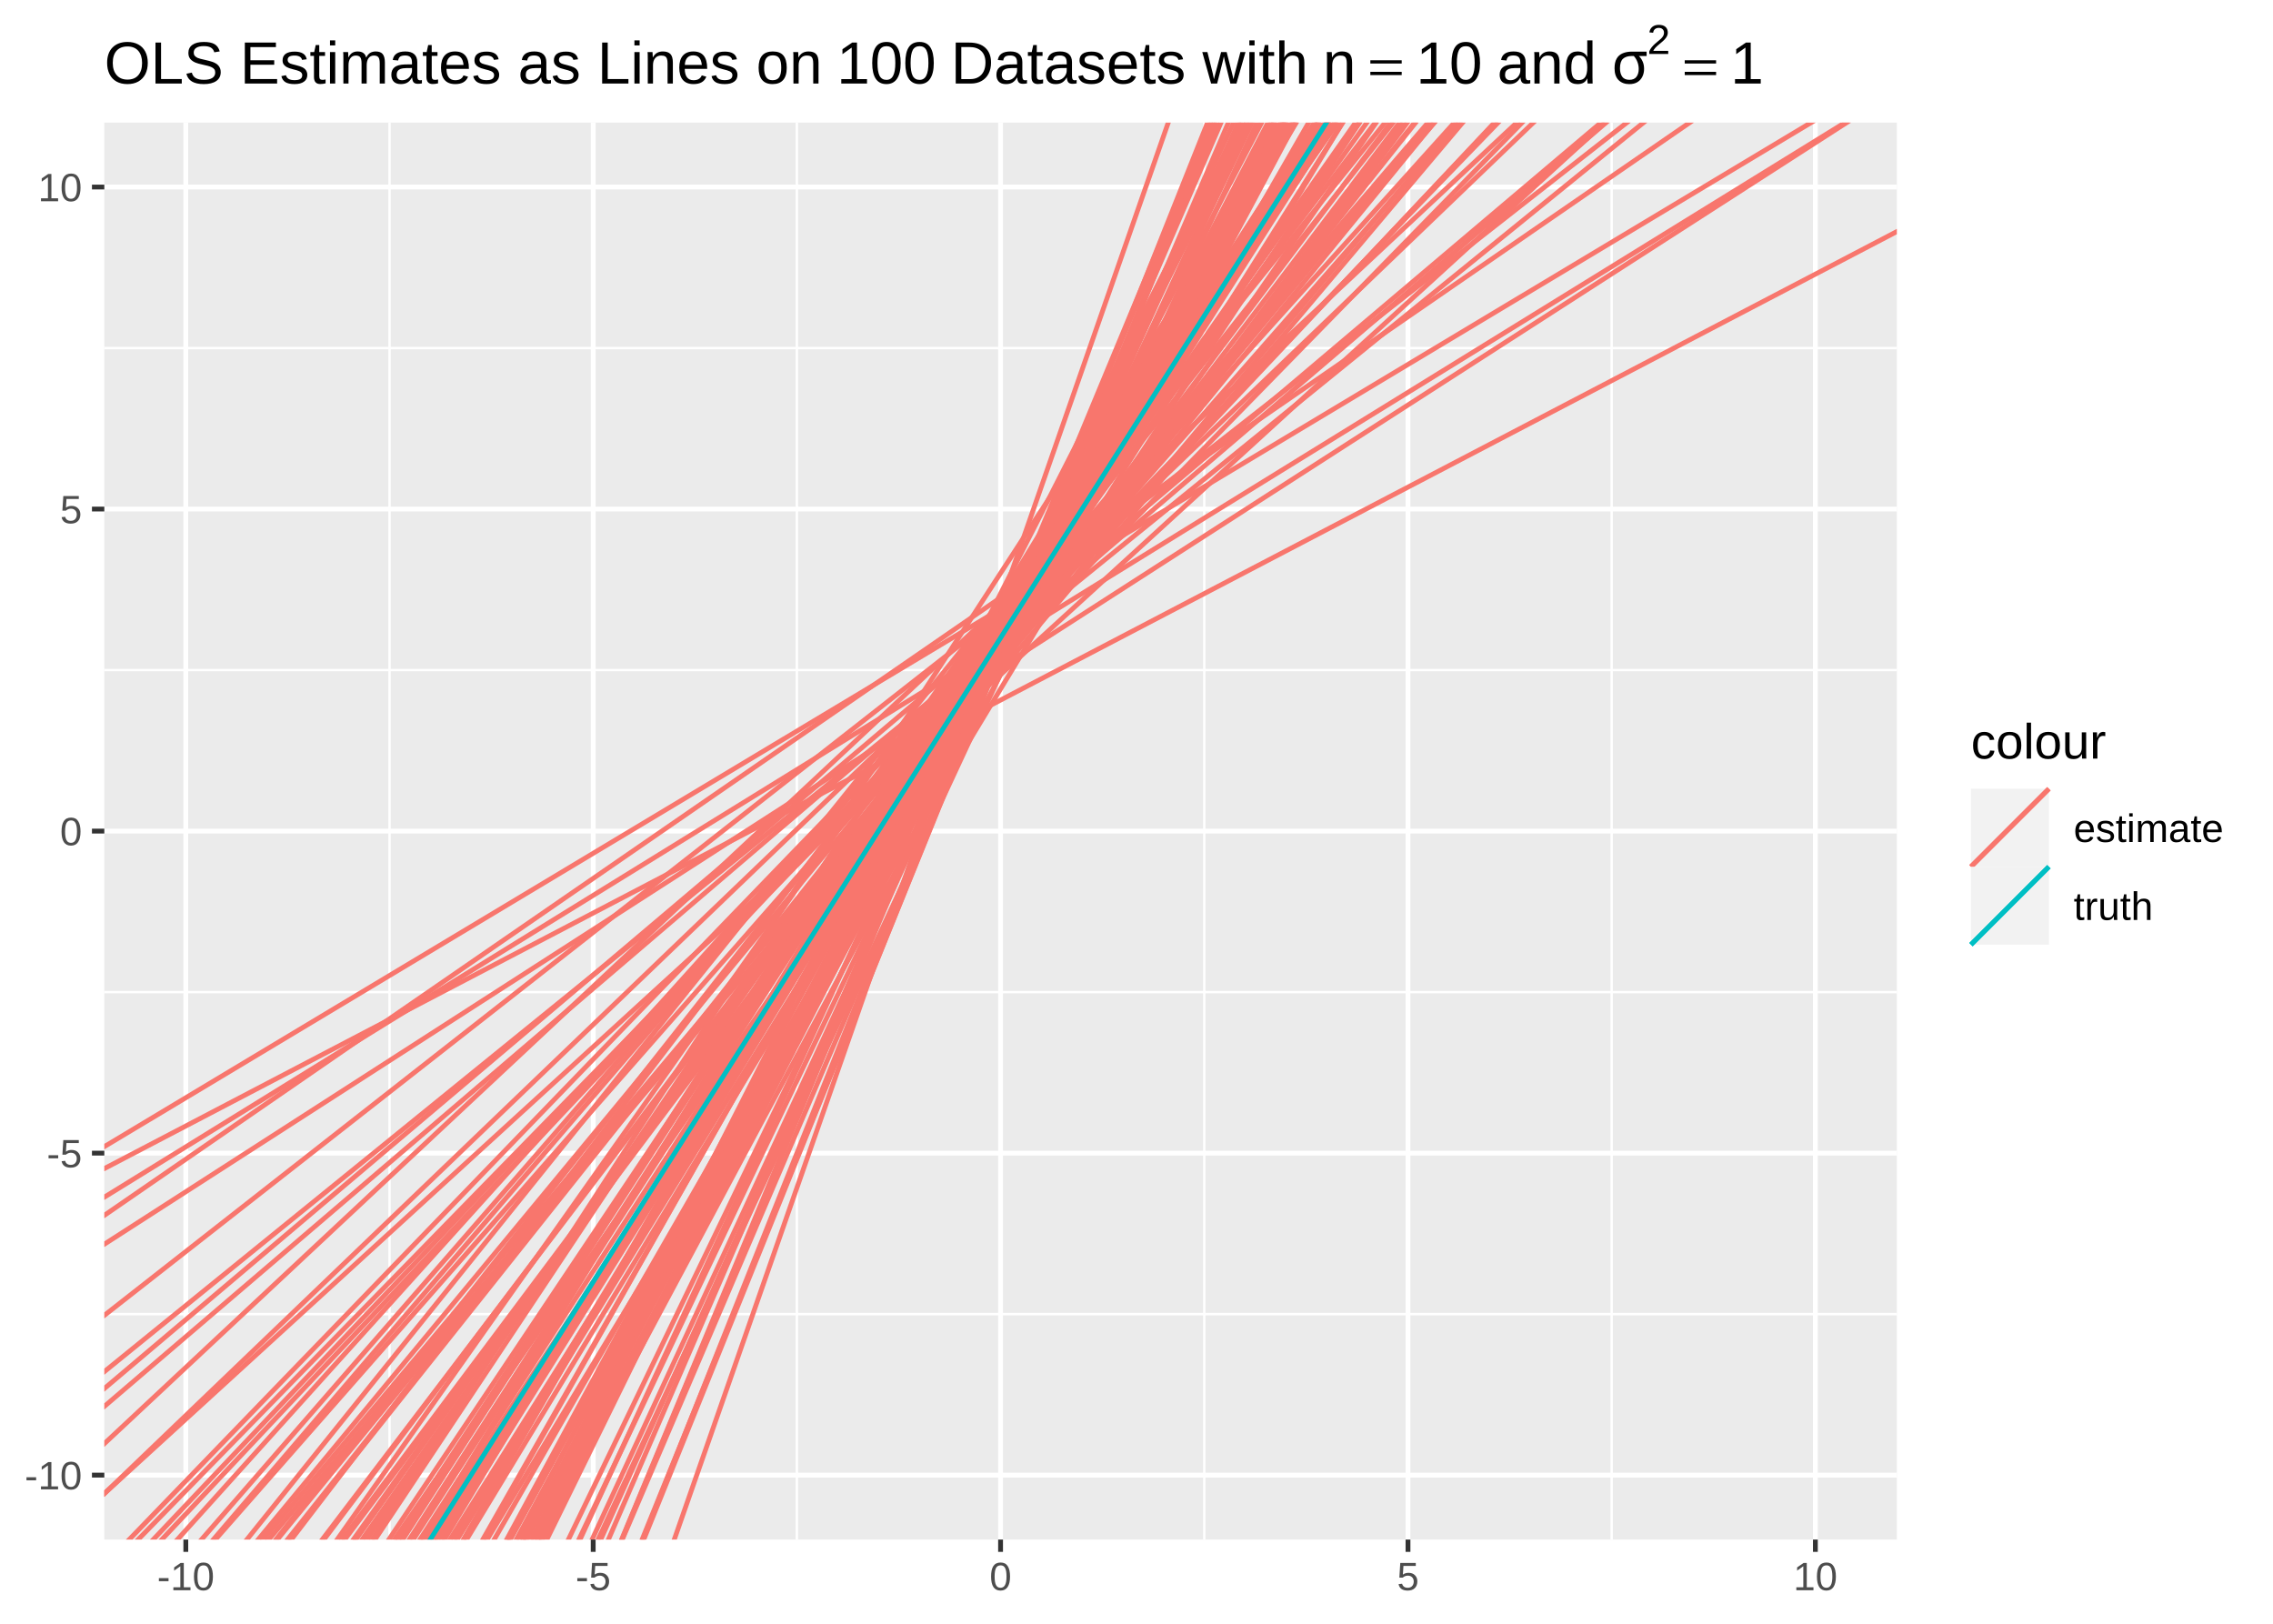
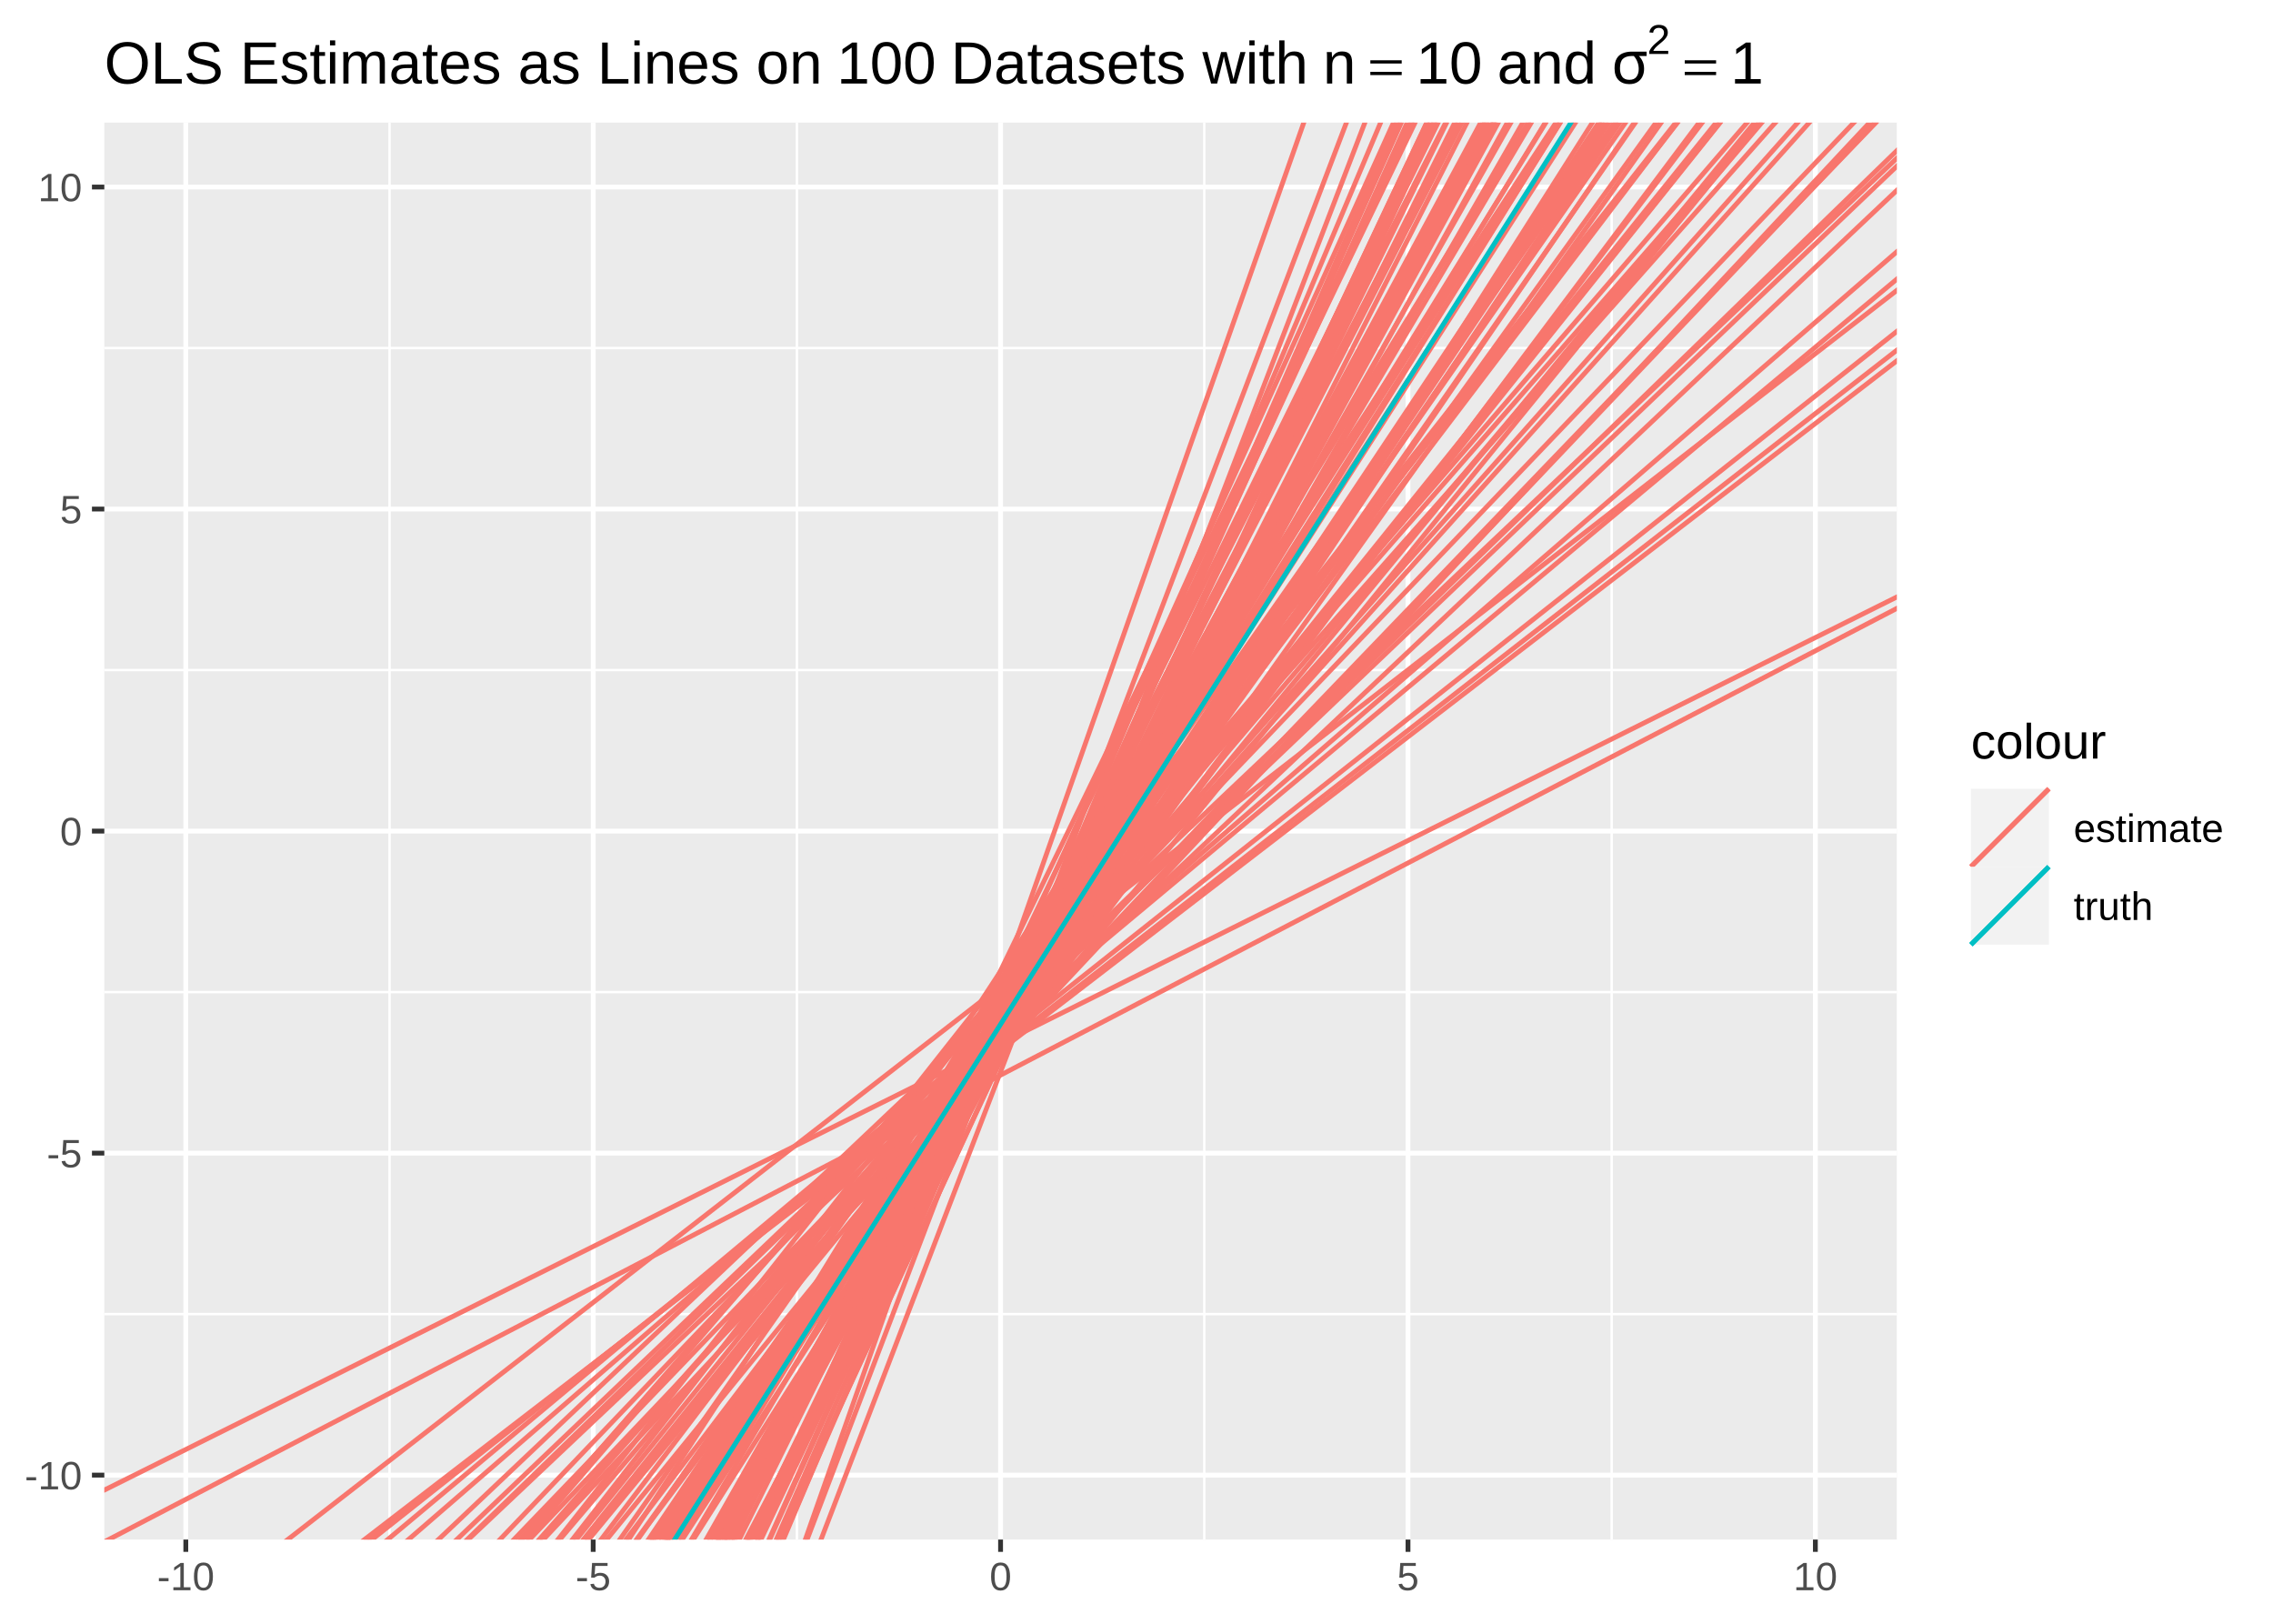
<svg xmlns="http://www.w3.org/2000/svg" class="svglite" width="504.00pt" height="360.00pt" viewBox="0 0 504.00 360.00">
  <defs>
    <style type="text/css">
    .svglite line, .svglite polyline, .svglite polygon, .svglite path, .svglite rect, .svglite circle {
      fill: none;
      stroke: #000000;
      stroke-linecap: round;
      stroke-linejoin: round;
      stroke-miterlimit: 10.00;
    }
    .svglite text {
      white-space: pre;
    }
  </style>
  </defs>
  <rect width="100%" height="100%" style="stroke: none; fill: #FFFFFF;" />
  <defs>
    <clipPath id="cpMC4wMHw1MDQuMDB8MC4wMHwzNjAuMDA=">
      <rect x="0.00" y="0.00" width="504.00" height="360.00" />
    </clipPath>
  </defs>
  <g clip-path="url(#cpMC4wMHw1MDQuMDB8MC4wMHwzNjAuMDA=)">
    <rect x="0" y="0" width="504.00" height="360.00" style="stroke-width: 1.07; stroke: #FFFFFF; fill: #FFFFFF;" />
  </g>
  <defs>
    <clipPath id="cpMjMuMTN8NDIwLjU5fDI3LjE5fDM0MS4zMw==">
      <rect x="23.13" y="27.19" width="397.46" height="314.14" />
    </clipPath>
  </defs>
  <g clip-path="url(#cpMjMuMTN8NDIwLjU5fDI3LjE5fDM0MS4zMw==)">
    <rect x="23.13" y="27.19" width="397.46" height="314.14" style="stroke-width: 1.07; stroke: none; fill: #EBEBEB;" />
    <polyline points="23.13,291.35 420.59,291.35 " style="stroke-width: 0.53; stroke: #FFFFFF; stroke-linecap: butt;" />
    <polyline points="23.13,219.96 420.59,219.96 " style="stroke-width: 0.53; stroke: #FFFFFF; stroke-linecap: butt;" />
    <polyline points="23.13,148.56 420.59,148.56 " style="stroke-width: 0.53; stroke: #FFFFFF; stroke-linecap: butt;" />
    <polyline points="23.13,77.17 420.59,77.17 " style="stroke-width: 0.53; stroke: #FFFFFF; stroke-linecap: butt;" />
    <polyline points="86.37,341.33 86.37,27.19 " style="stroke-width: 0.53; stroke: #FFFFFF; stroke-linecap: butt;" />
    <polyline points="176.70,341.33 176.70,27.19 " style="stroke-width: 0.53; stroke: #FFFFFF; stroke-linecap: butt;" />
    <polyline points="267.03,341.33 267.03,27.19 " style="stroke-width: 0.53; stroke: #FFFFFF; stroke-linecap: butt;" />
    <polyline points="357.36,341.33 357.36,27.19 " style="stroke-width: 0.53; stroke: #FFFFFF; stroke-linecap: butt;" />
    <polyline points="23.13,327.05 420.59,327.05 " style="stroke-width: 1.07; stroke: #FFFFFF; stroke-linecap: butt;" />
    <polyline points="23.13,255.66 420.59,255.66 " style="stroke-width: 1.07; stroke: #FFFFFF; stroke-linecap: butt;" />
    <polyline points="23.13,184.26 420.59,184.26 " style="stroke-width: 1.07; stroke: #FFFFFF; stroke-linecap: butt;" />
    <polyline points="23.13,112.86 420.59,112.86 " style="stroke-width: 1.07; stroke: #FFFFFF; stroke-linecap: butt;" />
    <polyline points="23.13,41.47 420.59,41.47 " style="stroke-width: 1.07; stroke: #FFFFFF; stroke-linecap: butt;" />
    <polyline points="41.20,341.33 41.20,27.19 " style="stroke-width: 1.07; stroke: #FFFFFF; stroke-linecap: butt;" />
    <polyline points="131.53,341.33 131.53,27.19 " style="stroke-width: 1.07; stroke: #FFFFFF; stroke-linecap: butt;" />
    <polyline points="221.86,341.33 221.86,27.19 " style="stroke-width: 1.07; stroke: #FFFFFF; stroke-linecap: butt;" />
    <polyline points="312.20,341.33 312.20,27.19 " style="stroke-width: 1.07; stroke: #FFFFFF; stroke-linecap: butt;" />
    <polyline points="402.53,341.33 402.53,27.19 " style="stroke-width: 1.07; stroke: #FFFFFF; stroke-linecap: butt;" />
-     <line x1="-374.33" y1="1115.26" x2="818.05" y2="-824.62" style="stroke-width: 1.07; stroke: #F8766D; stroke-linecap: butt;" />
-     <line x1="-374.33" y1="915.03" x2="818.05" y2="-643.49" style="stroke-width: 1.07; stroke: #F8766D; stroke-linecap: butt;" />
-     <line x1="-374.33" y1="531.69" x2="818.05" y2="-235.82" style="stroke-width: 1.07; stroke: #F8766D; stroke-linecap: butt;" />
-     <line x1="-374.33" y1="1282.08" x2="818.05" y2="-1005.56" style="stroke-width: 1.07; stroke: #F8766D; stroke-linecap: butt;" />
-     <line x1="-374.33" y1="1140.25" x2="818.05" y2="-834.75" style="stroke-width: 1.07; stroke: #F8766D; stroke-linecap: butt;" />
-     <line x1="-374.33" y1="1063.99" x2="818.05" y2="-785.21" style="stroke-width: 1.07; stroke: #F8766D; stroke-linecap: butt;" />
-     <line x1="-374.33" y1="974.13" x2="818.05" y2="-692.70" style="stroke-width: 1.07; stroke: #F8766D; stroke-linecap: butt;" />
-     <line x1="-374.33" y1="1265.78" x2="818.05" y2="-966.60" style="stroke-width: 1.07; stroke: #F8766D; stroke-linecap: butt;" />
-     <line x1="-374.33" y1="755.89" x2="818.05" y2="-464.75" style="stroke-width: 1.07; stroke: #F8766D; stroke-linecap: butt;" />
-     <line x1="-374.33" y1="1574.10" x2="818.05" y2="-1295.95" style="stroke-width: 1.07; stroke: #F8766D; stroke-linecap: butt;" />
-     <line x1="-374.33" y1="875.13" x2="818.05" y2="-585.28" style="stroke-width: 1.07; stroke: #F8766D; stroke-linecap: butt;" />
-     <line x1="-374.33" y1="1061.67" x2="818.05" y2="-790.95" style="stroke-width: 1.07; stroke: #F8766D; stroke-linecap: butt;" />
-     <line x1="-374.33" y1="626.62" x2="818.05" y2="-340.90" style="stroke-width: 1.07; stroke: #F8766D; stroke-linecap: butt;" />
-     <line x1="-374.33" y1="980.88" x2="818.05" y2="-702.04" style="stroke-width: 1.07; stroke: #F8766D; stroke-linecap: butt;" />
-     <line x1="-374.33" y1="1087.06" x2="818.05" y2="-801.07" style="stroke-width: 1.07; stroke: #F8766D; stroke-linecap: butt;" />
-     <line x1="-374.33" y1="1261.70" x2="818.05" y2="-976.25" style="stroke-width: 1.07; stroke: #F8766D; stroke-linecap: butt;" />
-     <line x1="-374.33" y1="863.14" x2="818.05" y2="-578.54" style="stroke-width: 1.07; stroke: #F8766D; stroke-linecap: butt;" />
-     <line x1="-374.33" y1="821.99" x2="818.05" y2="-535.85" style="stroke-width: 1.07; stroke: #F8766D; stroke-linecap: butt;" />
-     <line x1="-374.33" y1="758.42" x2="818.05" y2="-475.69" style="stroke-width: 1.07; stroke: #F8766D; stroke-linecap: butt;" />
-     <line x1="-374.33" y1="1043.91" x2="818.05" y2="-768.54" style="stroke-width: 1.07; stroke: #F8766D; stroke-linecap: butt;" />
-     <line x1="-374.33" y1="1130.03" x2="818.05" y2="-838.28" style="stroke-width: 1.07; stroke: #F8766D; stroke-linecap: butt;" />
-     <line x1="-374.33" y1="942.37" x2="818.05" y2="-649.58" style="stroke-width: 1.07; stroke: #F8766D; stroke-linecap: butt;" />
-     <line x1="-374.33" y1="1219.13" x2="818.05" y2="-929.84" style="stroke-width: 1.07; stroke: #F8766D; stroke-linecap: butt;" />
-     <line x1="-374.33" y1="1093.55" x2="818.05" y2="-798.39" style="stroke-width: 1.07; stroke: #F8766D; stroke-linecap: butt;" />
-     <line x1="-374.33" y1="510.76" x2="818.05" y2="-225.25" style="stroke-width: 1.07; stroke: #F8766D; stroke-linecap: butt;" />
-     <line x1="-374.33" y1="1191.79" x2="818.05" y2="-913.63" style="stroke-width: 1.07; stroke: #F8766D; stroke-linecap: butt;" />
-     <line x1="-374.33" y1="1240.26" x2="818.05" y2="-962.15" style="stroke-width: 1.07; stroke: #F8766D; stroke-linecap: butt;" />
-     <line x1="-374.33" y1="1435.84" x2="818.05" y2="-1145.30" style="stroke-width: 1.07; stroke: #F8766D; stroke-linecap: butt;" />
-     <line x1="-374.33" y1="543.39" x2="818.05" y2="-278.40" style="stroke-width: 1.07; stroke: #F8766D; stroke-linecap: butt;" />
-     <line x1="-374.33" y1="800.30" x2="818.05" y2="-522.66" style="stroke-width: 1.07; stroke: #F8766D; stroke-linecap: butt;" />
-     <line x1="-374.33" y1="822.81" x2="818.05" y2="-547.34" style="stroke-width: 1.07; stroke: #F8766D; stroke-linecap: butt;" />
-     <line x1="-374.33" y1="942.29" x2="818.05" y2="-647.40" style="stroke-width: 1.07; stroke: #F8766D; stroke-linecap: butt;" />
-     <line x1="-374.33" y1="1519.09" x2="818.05" y2="-1238.64" style="stroke-width: 1.07; stroke: #F8766D; stroke-linecap: butt;" />
-     <line x1="-374.33" y1="712.45" x2="818.05" y2="-431.43" style="stroke-width: 1.07; stroke: #F8766D; stroke-linecap: butt;" />
-     <line x1="-374.33" y1="977.06" x2="818.05" y2="-710.87" style="stroke-width: 1.07; stroke: #F8766D; stroke-linecap: butt;" />
-     <line x1="-374.33" y1="777.44" x2="818.05" y2="-490.22" style="stroke-width: 1.07; stroke: #F8766D; stroke-linecap: butt;" />
-     <line x1="-374.33" y1="1272.78" x2="818.05" y2="-981.36" style="stroke-width: 1.07; stroke: #F8766D; stroke-linecap: butt;" />
-     <line x1="-374.33" y1="1399.10" x2="818.05" y2="-1109.97" style="stroke-width: 1.07; stroke: #F8766D; stroke-linecap: butt;" />
-     <line x1="-374.33" y1="1431.48" x2="818.05" y2="-1132.63" style="stroke-width: 1.07; stroke: #F8766D; stroke-linecap: butt;" />
-     <line x1="-374.33" y1="1625.20" x2="818.05" y2="-1335.44" style="stroke-width: 1.07; stroke: #F8766D; stroke-linecap: butt;" />
-     <line x1="-374.33" y1="466.83" x2="818.05" y2="-156.40" style="stroke-width: 1.07; stroke: #F8766D; stroke-linecap: butt;" />
-     <line x1="-374.33" y1="1166.72" x2="818.05" y2="-895.85" style="stroke-width: 1.07; stroke: #F8766D; stroke-linecap: butt;" />
-     <line x1="-374.33" y1="1062.18" x2="818.05" y2="-785.88" style="stroke-width: 1.07; stroke: #F8766D; stroke-linecap: butt;" />
-     <line x1="-374.33" y1="1335.58" x2="818.05" y2="-1062.26" style="stroke-width: 1.07; stroke: #F8766D; stroke-linecap: butt;" />
-     <line x1="-374.33" y1="694.29" x2="818.05" y2="-395.15" style="stroke-width: 1.07; stroke: #F8766D; stroke-linecap: butt;" />
-     <line x1="-374.33" y1="691.77" x2="818.05" y2="-423.31" style="stroke-width: 1.07; stroke: #F8766D; stroke-linecap: butt;" />
-     <line x1="-374.33" y1="854.98" x2="818.05" y2="-560.52" style="stroke-width: 1.07; stroke: #F8766D; stroke-linecap: butt;" />
-     <line x1="-374.33" y1="1234.52" x2="818.05" y2="-950.24" style="stroke-width: 1.07; stroke: #F8766D; stroke-linecap: butt;" />
-     <line x1="-374.33" y1="933.86" x2="818.05" y2="-649.71" style="stroke-width: 1.07; stroke: #F8766D; stroke-linecap: butt;" />
-     <line x1="-374.33" y1="1076.97" x2="818.05" y2="-791.69" style="stroke-width: 1.07; stroke: #F8766D; stroke-linecap: butt;" />
-     <line x1="-374.33" y1="1050.43" x2="818.05" y2="-755.05" style="stroke-width: 1.07; stroke: #F8766D; stroke-linecap: butt;" />
-     <line x1="-374.33" y1="1099.91" x2="818.05" y2="-818.86" style="stroke-width: 1.07; stroke: #F8766D; stroke-linecap: butt;" />
-     <line x1="-374.33" y1="1056.75" x2="818.05" y2="-787.11" style="stroke-width: 1.07; stroke: #F8766D; stroke-linecap: butt;" />
-     <line x1="-374.33" y1="980.99" x2="818.05" y2="-701.94" style="stroke-width: 1.07; stroke: #F8766D; stroke-linecap: butt;" />
-     <line x1="-374.33" y1="1080.62" x2="818.05" y2="-793.21" style="stroke-width: 1.07; stroke: #F8766D; stroke-linecap: butt;" />
-     <line x1="-374.33" y1="772.41" x2="818.05" y2="-486.46" style="stroke-width: 1.07; stroke: #F8766D; stroke-linecap: butt;" />
-     <line x1="-374.33" y1="1257.43" x2="818.05" y2="-967.96" style="stroke-width: 1.07; stroke: #F8766D; stroke-linecap: butt;" />
-     <line x1="-374.33" y1="1183.08" x2="818.05" y2="-891.04" style="stroke-width: 1.07; stroke: #F8766D; stroke-linecap: butt;" />
-     <line x1="-374.33" y1="1431.65" x2="818.05" y2="-1153.30" style="stroke-width: 1.07; stroke: #F8766D; stroke-linecap: butt;" />
-     <line x1="-374.33" y1="1303.38" x2="818.05" y2="-1040.17" style="stroke-width: 1.07; stroke: #F8766D; stroke-linecap: butt;" />
-     <line x1="-374.33" y1="892.56" x2="818.05" y2="-606.74" style="stroke-width: 1.07; stroke: #F8766D; stroke-linecap: butt;" />
-     <line x1="-374.33" y1="1469.17" x2="818.05" y2="-1180.54" style="stroke-width: 1.07; stroke: #F8766D; stroke-linecap: butt;" />
-     <line x1="-374.33" y1="1121.86" x2="818.05" y2="-837.20" style="stroke-width: 1.07; stroke: #F8766D; stroke-linecap: butt;" />
-     <line x1="-374.33" y1="1007.63" x2="818.05" y2="-712.90" style="stroke-width: 1.07; stroke: #F8766D; stroke-linecap: butt;" />
-     <line x1="-374.33" y1="1538.92" x2="818.05" y2="-1248.41" style="stroke-width: 1.07; stroke: #F8766D; stroke-linecap: butt;" />
-     <line x1="-374.33" y1="644.03" x2="818.05" y2="-364.48" style="stroke-width: 1.07; stroke: #F8766D; stroke-linecap: butt;" />
-     <line x1="-374.33" y1="1058.49" x2="818.05" y2="-786.32" style="stroke-width: 1.07; stroke: #F8766D; stroke-linecap: butt;" />
-     <line x1="-374.33" y1="1570.42" x2="818.05" y2="-1290.71" style="stroke-width: 1.07; stroke: #F8766D; stroke-linecap: butt;" />
-     <line x1="-374.33" y1="1350.80" x2="818.05" y2="-1078.02" style="stroke-width: 1.07; stroke: #F8766D; stroke-linecap: butt;" />
-     <line x1="-374.33" y1="1029.91" x2="818.05" y2="-752.82" style="stroke-width: 1.07; stroke: #F8766D; stroke-linecap: butt;" />
-     <line x1="-374.33" y1="1220.24" x2="818.05" y2="-932.18" style="stroke-width: 1.07; stroke: #F8766D; stroke-linecap: butt;" />
-     <line x1="-374.33" y1="1231.86" x2="818.05" y2="-946.74" style="stroke-width: 1.07; stroke: #F8766D; stroke-linecap: butt;" />
-     <line x1="-374.33" y1="1168.66" x2="818.05" y2="-899.02" style="stroke-width: 1.07; stroke: #F8766D; stroke-linecap: butt;" />
-     <line x1="-374.33" y1="492.66" x2="818.05" y2="-222.67" style="stroke-width: 1.07; stroke: #F8766D; stroke-linecap: butt;" />
-     <line x1="-374.33" y1="1615.51" x2="818.05" y2="-1324.84" style="stroke-width: 1.07; stroke: #F8766D; stroke-linecap: butt;" />
-     <line x1="-374.33" y1="875.44" x2="818.05" y2="-608.82" style="stroke-width: 1.07; stroke: #F8766D; stroke-linecap: butt;" />
-     <line x1="-374.33" y1="1127.67" x2="818.05" y2="-855.20" style="stroke-width: 1.07; stroke: #F8766D; stroke-linecap: butt;" />
-     <line x1="-374.33" y1="989.70" x2="818.05" y2="-710.86" style="stroke-width: 1.07; stroke: #F8766D; stroke-linecap: butt;" />
-     <line x1="-374.33" y1="1275.86" x2="818.05" y2="-993.65" style="stroke-width: 1.07; stroke: #F8766D; stroke-linecap: butt;" />
-     <line x1="-374.33" y1="833.14" x2="818.05" y2="-557.69" style="stroke-width: 1.07; stroke: #F8766D; stroke-linecap: butt;" />
-     <line x1="-374.33" y1="1287.16" x2="818.05" y2="-1004.89" style="stroke-width: 1.07; stroke: #F8766D; stroke-linecap: butt;" />
-     <line x1="-374.33" y1="1843.72" x2="818.05" y2="-1576.08" style="stroke-width: 1.07; stroke: #F8766D; stroke-linecap: butt;" />
-     <line x1="-374.33" y1="1013.67" x2="818.05" y2="-745.60" style="stroke-width: 1.07; stroke: #F8766D; stroke-linecap: butt;" />
-     <line x1="-374.33" y1="1380.24" x2="818.05" y2="-1095.51" style="stroke-width: 1.07; stroke: #F8766D; stroke-linecap: butt;" />
-     <line x1="-374.33" y1="1028.75" x2="818.05" y2="-762.97" style="stroke-width: 1.07; stroke: #F8766D; stroke-linecap: butt;" />
-     <line x1="-374.33" y1="893.62" x2="818.05" y2="-618.50" style="stroke-width: 1.07; stroke: #F8766D; stroke-linecap: butt;" />
-     <line x1="-374.33" y1="1103.21" x2="818.05" y2="-838.24" style="stroke-width: 1.07; stroke: #F8766D; stroke-linecap: butt;" />
-     <line x1="-374.33" y1="1065.14" x2="818.05" y2="-781.16" style="stroke-width: 1.07; stroke: #F8766D; stroke-linecap: butt;" />
-     <line x1="-374.33" y1="651.56" x2="818.05" y2="-367.67" style="stroke-width: 1.07; stroke: #F8766D; stroke-linecap: butt;" />
-     <line x1="-374.33" y1="602.98" x2="818.05" y2="-331.06" style="stroke-width: 1.07; stroke: #F8766D; stroke-linecap: butt;" />
-     <line x1="-374.33" y1="1186.99" x2="818.05" y2="-907.69" style="stroke-width: 1.07; stroke: #F8766D; stroke-linecap: butt;" />
-     <line x1="-374.33" y1="856.27" x2="818.05" y2="-558.74" style="stroke-width: 1.07; stroke: #F8766D; stroke-linecap: butt;" />
-     <line x1="-374.33" y1="1247.13" x2="818.05" y2="-962.40" style="stroke-width: 1.07; stroke: #F8766D; stroke-linecap: butt;" />
-     <line x1="-374.33" y1="1097.19" x2="818.05" y2="-810.78" style="stroke-width: 1.07; stroke: #F8766D; stroke-linecap: butt;" />
-     <line x1="-374.33" y1="1301.44" x2="818.05" y2="-1013.59" style="stroke-width: 1.07; stroke: #F8766D; stroke-linecap: butt;" />
-     <line x1="-374.33" y1="1290.13" x2="818.05" y2="-1002.77" style="stroke-width: 1.07; stroke: #F8766D; stroke-linecap: butt;" />
-     <line x1="-374.33" y1="927.61" x2="818.05" y2="-640.55" style="stroke-width: 1.07; stroke: #F8766D; stroke-linecap: butt;" />
-     <line x1="-374.33" y1="892.03" x2="818.05" y2="-606.88" style="stroke-width: 1.07; stroke: #F8766D; stroke-linecap: butt;" />
-     <line x1="-374.33" y1="1043.84" x2="818.05" y2="-789.69" style="stroke-width: 1.07; stroke: #F8766D; stroke-linecap: butt;" />
-     <line x1="-374.33" y1="1638.32" x2="818.05" y2="-1353.64" style="stroke-width: 1.07; stroke: #F8766D; stroke-linecap: butt;" />
-     <line x1="-374.33" y1="1083.85" x2="818.05" y2="-801.01" style="stroke-width: 1.07; stroke: #00BFC4; stroke-linecap: butt;" />
+     <line x1="-374.33" y1="1459.80" x2="818.05" y2="-1022.73" style="stroke-width: 1.07; stroke: #F8766D; stroke-linecap: butt;" />
+     <line x1="-374.33" y1="1231.49" x2="818.05" y2="-780.06" style="stroke-width: 1.07; stroke: #F8766D; stroke-linecap: butt;" />
+     <line x1="-374.33" y1="1541.49" x2="818.05" y2="-1100.97" style="stroke-width: 1.07; stroke: #F8766D; stroke-linecap: butt;" />
+     <line x1="-374.33" y1="1135.14" x2="818.05" y2="-677.19" style="stroke-width: 1.07; stroke: #F8766D; stroke-linecap: butt;" />
+     <line x1="-374.33" y1="1268.41" x2="818.05" y2="-810.31" style="stroke-width: 1.07; stroke: #F8766D; stroke-linecap: butt;" />
+     <line x1="-374.33" y1="1276.03" x2="818.05" y2="-823.25" style="stroke-width: 1.07; stroke: #F8766D; stroke-linecap: butt;" />
+     <line x1="-374.33" y1="1155.85" x2="818.05" y2="-703.86" style="stroke-width: 1.07; stroke: #F8766D; stroke-linecap: butt;" />
+     <line x1="-374.33" y1="1121.91" x2="818.05" y2="-669.10" style="stroke-width: 1.07; stroke: #F8766D; stroke-linecap: butt;" />
+     <line x1="-374.33" y1="528.37" x2="818.05" y2="-65.65" style="stroke-width: 1.07; stroke: #F8766D; stroke-linecap: butt;" />
+     <line x1="-374.33" y1="928.86" x2="818.05" y2="-476.59" style="stroke-width: 1.07; stroke: #F8766D; stroke-linecap: butt;" />
+     <line x1="-374.33" y1="1408.52" x2="818.05" y2="-945.76" style="stroke-width: 1.07; stroke: #F8766D; stroke-linecap: butt;" />
+     <line x1="-374.33" y1="1029.00" x2="818.05" y2="-561.43" style="stroke-width: 1.07; stroke: #F8766D; stroke-linecap: butt;" />
+     <line x1="-374.33" y1="805.57" x2="818.05" y2="-352.68" style="stroke-width: 1.07; stroke: #F8766D; stroke-linecap: butt;" />
+     <line x1="-374.33" y1="1009.70" x2="818.05" y2="-560.30" style="stroke-width: 1.07; stroke: #F8766D; stroke-linecap: butt;" />
+     <line x1="-374.33" y1="1490.02" x2="818.05" y2="-1035.28" style="stroke-width: 1.07; stroke: #F8766D; stroke-linecap: butt;" />
+     <line x1="-374.33" y1="1314.41" x2="818.05" y2="-867.03" style="stroke-width: 1.07; stroke: #F8766D; stroke-linecap: butt;" />
+     <line x1="-374.33" y1="548.78" x2="818.05" y2="-72.06" style="stroke-width: 1.07; stroke: #F8766D; stroke-linecap: butt;" />
+     <line x1="-374.33" y1="1070.86" x2="818.05" y2="-604.80" style="stroke-width: 1.07; stroke: #F8766D; stroke-linecap: butt;" />
+     <line x1="-374.33" y1="859.10" x2="818.05" y2="-396.42" style="stroke-width: 1.07; stroke: #F8766D; stroke-linecap: butt;" />
+     <line x1="-374.33" y1="794.87" x2="818.05" y2="-342.17" style="stroke-width: 1.07; stroke: #F8766D; stroke-linecap: butt;" />
+     <line x1="-374.33" y1="849.26" x2="818.05" y2="-391.10" style="stroke-width: 1.07; stroke: #F8766D; stroke-linecap: butt;" />
+     <line x1="-374.33" y1="965.46" x2="818.05" y2="-516.64" style="stroke-width: 1.07; stroke: #F8766D; stroke-linecap: butt;" />
+     <line x1="-374.33" y1="1517.28" x2="818.05" y2="-1068.25" style="stroke-width: 1.07; stroke: #F8766D; stroke-linecap: butt;" />
+     <line x1="-374.33" y1="1492.04" x2="818.05" y2="-1036.81" style="stroke-width: 1.07; stroke: #F8766D; stroke-linecap: butt;" />
+     <line x1="-374.33" y1="1316.36" x2="818.05" y2="-862.45" style="stroke-width: 1.07; stroke: #F8766D; stroke-linecap: butt;" />
+     <line x1="-374.33" y1="1552.71" x2="818.05" y2="-1097.57" style="stroke-width: 1.07; stroke: #F8766D; stroke-linecap: butt;" />
+     <line x1="-374.33" y1="792.86" x2="818.05" y2="-333.12" style="stroke-width: 1.07; stroke: #F8766D; stroke-linecap: butt;" />
+     <line x1="-374.33" y1="1124.18" x2="818.05" y2="-661.31" style="stroke-width: 1.07; stroke: #F8766D; stroke-linecap: butt;" />
+     <line x1="-374.33" y1="1443.07" x2="818.05" y2="-1012.64" style="stroke-width: 1.07; stroke: #F8766D; stroke-linecap: butt;" />
+     <line x1="-374.33" y1="1441.93" x2="818.05" y2="-984.93" style="stroke-width: 1.07; stroke: #F8766D; stroke-linecap: butt;" />
+     <line x1="-374.33" y1="1794.80" x2="818.05" y2="-1337.53" style="stroke-width: 1.07; stroke: #F8766D; stroke-linecap: butt;" />
+     <line x1="-374.33" y1="1370.08" x2="818.05" y2="-925.25" style="stroke-width: 1.07; stroke: #F8766D; stroke-linecap: butt;" />
+     <line x1="-374.33" y1="1057.72" x2="818.05" y2="-599.40" style="stroke-width: 1.07; stroke: #F8766D; stroke-linecap: butt;" />
+     <line x1="-374.33" y1="1126.17" x2="818.05" y2="-695.51" style="stroke-width: 1.07; stroke: #F8766D; stroke-linecap: butt;" />
+     <line x1="-374.33" y1="1203.32" x2="818.05" y2="-752.69" style="stroke-width: 1.07; stroke: #F8766D; stroke-linecap: butt;" />
+     <line x1="-374.33" y1="1790.68" x2="818.05" y2="-1315.44" style="stroke-width: 1.07; stroke: #F8766D; stroke-linecap: butt;" />
+     <line x1="-374.33" y1="1589.01" x2="818.05" y2="-1133.45" style="stroke-width: 1.07; stroke: #F8766D; stroke-linecap: butt;" />
+     <line x1="-374.33" y1="1070.38" x2="818.05" y2="-628.27" style="stroke-width: 1.07; stroke: #F8766D; stroke-linecap: butt;" />
+     <line x1="-374.33" y1="743.55" x2="818.05" y2="-288.05" style="stroke-width: 1.07; stroke: #F8766D; stroke-linecap: butt;" />
+     <line x1="-374.33" y1="1016.79" x2="818.05" y2="-552.82" style="stroke-width: 1.07; stroke: #F8766D; stroke-linecap: butt;" />
+     <line x1="-374.33" y1="1134.48" x2="818.05" y2="-675.55" style="stroke-width: 1.07; stroke: #F8766D; stroke-linecap: butt;" />
+     <line x1="-374.33" y1="1321.48" x2="818.05" y2="-862.79" style="stroke-width: 1.07; stroke: #F8766D; stroke-linecap: butt;" />
+     <line x1="-374.33" y1="1108.16" x2="818.05" y2="-656.63" style="stroke-width: 1.07; stroke: #F8766D; stroke-linecap: butt;" />
+     <line x1="-374.33" y1="1183.95" x2="818.05" y2="-731.09" style="stroke-width: 1.07; stroke: #F8766D; stroke-linecap: butt;" />
+     <line x1="-374.33" y1="1170.79" x2="818.05" y2="-722.35" style="stroke-width: 1.07; stroke: #F8766D; stroke-linecap: butt;" />
+     <line x1="-374.33" y1="1912.84" x2="818.05" y2="-1476.27" style="stroke-width: 1.07; stroke: #F8766D; stroke-linecap: butt;" />
+     <line x1="-374.33" y1="1423.19" x2="818.05" y2="-965.35" style="stroke-width: 1.07; stroke: #F8766D; stroke-linecap: butt;" />
+     <line x1="-374.33" y1="1329.12" x2="818.05" y2="-870.17" style="stroke-width: 1.07; stroke: #F8766D; stroke-linecap: butt;" />
+     <line x1="-374.33" y1="1334.38" x2="818.05" y2="-883.91" style="stroke-width: 1.07; stroke: #F8766D; stroke-linecap: butt;" />
+     <line x1="-374.33" y1="1641.50" x2="818.05" y2="-1187.30" style="stroke-width: 1.07; stroke: #F8766D; stroke-linecap: butt;" />
+     <line x1="-374.33" y1="954.94" x2="818.05" y2="-494.24" style="stroke-width: 1.07; stroke: #F8766D; stroke-linecap: butt;" />
+     <line x1="-374.33" y1="1315.13" x2="818.05" y2="-852.26" style="stroke-width: 1.07; stroke: #F8766D; stroke-linecap: butt;" />
+     <line x1="-374.33" y1="1351.27" x2="818.05" y2="-894.20" style="stroke-width: 1.07; stroke: #F8766D; stroke-linecap: butt;" />
+     <line x1="-374.33" y1="1201.00" x2="818.05" y2="-761.41" style="stroke-width: 1.07; stroke: #F8766D; stroke-linecap: butt;" />
+     <line x1="-374.33" y1="1081.07" x2="818.05" y2="-629.21" style="stroke-width: 1.07; stroke: #F8766D; stroke-linecap: butt;" />
+     <line x1="-374.33" y1="1089.20" x2="818.05" y2="-629.14" style="stroke-width: 1.07; stroke: #F8766D; stroke-linecap: butt;" />
+     <line x1="-374.33" y1="1518.85" x2="818.05" y2="-1048.61" style="stroke-width: 1.07; stroke: #F8766D; stroke-linecap: butt;" />
+     <line x1="-374.33" y1="1340.21" x2="818.05" y2="-879.27" style="stroke-width: 1.07; stroke: #F8766D; stroke-linecap: butt;" />
+     <line x1="-374.33" y1="1397.29" x2="818.05" y2="-953.73" style="stroke-width: 1.07; stroke: #F8766D; stroke-linecap: butt;" />
+     <line x1="-374.33" y1="893.96" x2="818.05" y2="-451.80" style="stroke-width: 1.07; stroke: #F8766D; stroke-linecap: butt;" />
+     <line x1="-374.33" y1="691.42" x2="818.05" y2="-225.72" style="stroke-width: 1.07; stroke: #F8766D; stroke-linecap: butt;" />
+     <line x1="-374.33" y1="1156.01" x2="818.05" y2="-714.81" style="stroke-width: 1.07; stroke: #F8766D; stroke-linecap: butt;" />
+     <line x1="-374.33" y1="1099.87" x2="818.05" y2="-643.93" style="stroke-width: 1.07; stroke: #F8766D; stroke-linecap: butt;" />
+     <line x1="-374.33" y1="1368.25" x2="818.05" y2="-900.56" style="stroke-width: 1.07; stroke: #F8766D; stroke-linecap: butt;" />
+     <line x1="-374.33" y1="1432.52" x2="818.05" y2="-984.78" style="stroke-width: 1.07; stroke: #F8766D; stroke-linecap: butt;" />
+     <line x1="-374.33" y1="1316.48" x2="818.05" y2="-862.20" style="stroke-width: 1.07; stroke: #F8766D; stroke-linecap: butt;" />
+     <line x1="-374.33" y1="1104.14" x2="818.05" y2="-638.93" style="stroke-width: 1.07; stroke: #F8766D; stroke-linecap: butt;" />
+     <line x1="-374.33" y1="972.80" x2="818.05" y2="-519.15" style="stroke-width: 1.07; stroke: #F8766D; stroke-linecap: butt;" />
+     <line x1="-374.33" y1="1120.94" x2="818.05" y2="-662.98" style="stroke-width: 1.07; stroke: #F8766D; stroke-linecap: butt;" />
+     <line x1="-374.33" y1="897.27" x2="818.05" y2="-444.96" style="stroke-width: 1.07; stroke: #F8766D; stroke-linecap: butt;" />
+     <line x1="-374.33" y1="725.73" x2="818.05" y2="-270.04" style="stroke-width: 1.07; stroke: #F8766D; stroke-linecap: butt;" />
+     <line x1="-374.33" y1="1150.84" x2="818.05" y2="-701.61" style="stroke-width: 1.07; stroke: #F8766D; stroke-linecap: butt;" />
+     <line x1="-374.33" y1="681.44" x2="818.05" y2="-244.15" style="stroke-width: 1.07; stroke: #F8766D; stroke-linecap: butt;" />
+     <line x1="-374.33" y1="1433.78" x2="818.05" y2="-991.41" style="stroke-width: 1.07; stroke: #F8766D; stroke-linecap: butt;" />
+     <line x1="-374.33" y1="1562.12" x2="818.05" y2="-1109.54" style="stroke-width: 1.07; stroke: #F8766D; stroke-linecap: butt;" />
+     <line x1="-374.33" y1="1321.12" x2="818.05" y2="-871.75" style="stroke-width: 1.07; stroke: #F8766D; stroke-linecap: butt;" />
+     <line x1="-374.33" y1="849.04" x2="818.05" y2="-398.70" style="stroke-width: 1.07; stroke: #F8766D; stroke-linecap: butt;" />
+     <line x1="-374.33" y1="1524.33" x2="818.05" y2="-1054.43" style="stroke-width: 1.07; stroke: #F8766D; stroke-linecap: butt;" />
+     <line x1="-374.33" y1="1189.24" x2="818.05" y2="-743.03" style="stroke-width: 1.07; stroke: #F8766D; stroke-linecap: butt;" />
+     <line x1="-374.33" y1="1384.63" x2="818.05" y2="-932.66" style="stroke-width: 1.07; stroke: #F8766D; stroke-linecap: butt;" />
+     <line x1="-374.33" y1="869.93" x2="818.05" y2="-403.87" style="stroke-width: 1.07; stroke: #F8766D; stroke-linecap: butt;" />
+     <line x1="-374.33" y1="1188.67" x2="818.05" y2="-753.24" style="stroke-width: 1.07; stroke: #F8766D; stroke-linecap: butt;" />
+     <line x1="-374.33" y1="1457.63" x2="818.05" y2="-1005.94" style="stroke-width: 1.07; stroke: #F8766D; stroke-linecap: butt;" />
+     <line x1="-374.33" y1="787.92" x2="818.05" y2="-341.34" style="stroke-width: 1.07; stroke: #F8766D; stroke-linecap: butt;" />
+     <line x1="-374.33" y1="1599.15" x2="818.05" y2="-1138.58" style="stroke-width: 1.07; stroke: #F8766D; stroke-linecap: butt;" />
+     <line x1="-374.33" y1="1314.14" x2="818.05" y2="-861.21" style="stroke-width: 1.07; stroke: #F8766D; stroke-linecap: butt;" />
+     <line x1="-374.33" y1="911.31" x2="818.05" y2="-472.67" style="stroke-width: 1.07; stroke: #F8766D; stroke-linecap: butt;" />
+     <line x1="-374.33" y1="1324.02" x2="818.05" y2="-870.19" style="stroke-width: 1.07; stroke: #F8766D; stroke-linecap: butt;" />
+     <line x1="-374.33" y1="892.67" x2="818.05" y2="-438.07" style="stroke-width: 1.07; stroke: #F8766D; stroke-linecap: butt;" />
+     <line x1="-374.33" y1="983.92" x2="818.05" y2="-544.67" style="stroke-width: 1.07; stroke: #F8766D; stroke-linecap: butt;" />
+     <line x1="-374.33" y1="1491.28" x2="818.05" y2="-1033.63" style="stroke-width: 1.07; stroke: #F8766D; stroke-linecap: butt;" />
+     <line x1="-374.33" y1="966.52" x2="818.05" y2="-498.45" style="stroke-width: 1.07; stroke: #F8766D; stroke-linecap: butt;" />
+     <line x1="-374.33" y1="703.23" x2="818.05" y2="-241.41" style="stroke-width: 1.07; stroke: #F8766D; stroke-linecap: butt;" />
+     <line x1="-374.33" y1="902.06" x2="818.05" y2="-462.64" style="stroke-width: 1.07; stroke: #F8766D; stroke-linecap: butt;" />
+     <line x1="-374.33" y1="969.23" x2="818.05" y2="-517.23" style="stroke-width: 1.07; stroke: #F8766D; stroke-linecap: butt;" />
+     <line x1="-374.33" y1="695.84" x2="818.05" y2="-231.46" style="stroke-width: 1.07; stroke: #F8766D; stroke-linecap: butt;" />
+     <line x1="-374.33" y1="972.54" x2="818.05" y2="-538.66" style="stroke-width: 1.07; stroke: #F8766D; stroke-linecap: butt;" />
+     <line x1="-374.33" y1="1150.55" x2="818.05" y2="-685.19" style="stroke-width: 1.07; stroke: #F8766D; stroke-linecap: butt;" />
+     <line x1="-374.33" y1="1173.48" x2="818.05" y2="-705.51" style="stroke-width: 1.07; stroke: #F8766D; stroke-linecap: butt;" />
+     <line x1="-374.33" y1="1336.62" x2="818.05" y2="-881.43" style="stroke-width: 1.07; stroke: #F8766D; stroke-linecap: butt;" />
+     <line x1="-374.33" y1="1169.52" x2="818.05" y2="-715.33" style="stroke-width: 1.07; stroke: #00BFC4; stroke-linecap: butt;" />
  </g>
  <g clip-path="url(#cpMC4wMHw1MDQuMDB8MC4wMHwzNjAuMDA=)">
    <text x="18.20" y="330.21" text-anchor="end" style="font-size: 8.80px;fill: #4D4D4D; font-family: &quot;Arial&quot;;" textLength="12.72px" lengthAdjust="spacingAndGlyphs">-10</text>
    <text x="18.20" y="258.81" text-anchor="end" style="font-size: 8.80px;fill: #4D4D4D; font-family: &quot;Arial&quot;;" textLength="7.83px" lengthAdjust="spacingAndGlyphs">-5</text>
    <text x="18.20" y="187.41" text-anchor="end" style="font-size: 8.80px;fill: #4D4D4D; font-family: &quot;Arial&quot;;" textLength="4.90px" lengthAdjust="spacingAndGlyphs">0</text>
    <text x="18.20" y="116.02" text-anchor="end" style="font-size: 8.80px;fill: #4D4D4D; font-family: &quot;Arial&quot;;" textLength="4.90px" lengthAdjust="spacingAndGlyphs">5</text>
    <text x="18.20" y="44.62" text-anchor="end" style="font-size: 8.80px;fill: #4D4D4D; font-family: &quot;Arial&quot;;" textLength="9.79px" lengthAdjust="spacingAndGlyphs">10</text>
    <polyline points="20.39,327.05 23.13,327.05 " style="stroke-width: 1.07; stroke: #333333; stroke-linecap: butt;" />
    <polyline points="20.39,255.66 23.13,255.66 " style="stroke-width: 1.07; stroke: #333333; stroke-linecap: butt;" />
    <polyline points="20.39,184.26 23.13,184.26 " style="stroke-width: 1.07; stroke: #333333; stroke-linecap: butt;" />
    <polyline points="20.39,112.86 23.13,112.86 " style="stroke-width: 1.07; stroke: #333333; stroke-linecap: butt;" />
    <polyline points="20.39,41.47 23.13,41.47 " style="stroke-width: 1.07; stroke: #333333; stroke-linecap: butt;" />
    <polyline points="41.20,344.07 41.20,341.33 " style="stroke-width: 1.07; stroke: #333333; stroke-linecap: butt;" />
    <polyline points="131.53,344.07 131.53,341.33 " style="stroke-width: 1.07; stroke: #333333; stroke-linecap: butt;" />
    <polyline points="221.86,344.07 221.86,341.33 " style="stroke-width: 1.07; stroke: #333333; stroke-linecap: butt;" />
    <polyline points="312.20,344.07 312.20,341.33 " style="stroke-width: 1.07; stroke: #333333; stroke-linecap: butt;" />
    <polyline points="402.53,344.07 402.53,341.33 " style="stroke-width: 1.07; stroke: #333333; stroke-linecap: butt;" />
    <text x="41.20" y="352.57" text-anchor="middle" style="font-size: 8.80px;fill: #4D4D4D; font-family: &quot;Arial&quot;;" textLength="12.72px" lengthAdjust="spacingAndGlyphs">-10</text>
    <text x="131.53" y="352.57" text-anchor="middle" style="font-size: 8.80px;fill: #4D4D4D; font-family: &quot;Arial&quot;;" textLength="7.83px" lengthAdjust="spacingAndGlyphs">-5</text>
    <text x="221.86" y="352.57" text-anchor="middle" style="font-size: 8.80px;fill: #4D4D4D; font-family: &quot;Arial&quot;;" textLength="4.90px" lengthAdjust="spacingAndGlyphs">0</text>
    <text x="312.20" y="352.57" text-anchor="middle" style="font-size: 8.80px;fill: #4D4D4D; font-family: &quot;Arial&quot;;" textLength="4.90px" lengthAdjust="spacingAndGlyphs">5</text>
    <text x="402.53" y="352.57" text-anchor="middle" style="font-size: 8.80px;fill: #4D4D4D; font-family: &quot;Arial&quot;;" textLength="9.79px" lengthAdjust="spacingAndGlyphs">10</text>
    <rect x="431.55" y="153.60" width="66.97" height="61.32" style="stroke-width: 1.07; stroke: none; fill: #FFFFFF;" />
    <text x="437.03" y="168.19" style="font-size: 11.00px; font-family: &quot;Arial&quot;;" textLength="29.97px" lengthAdjust="spacingAndGlyphs">colour</text>
    <rect x="437.03" y="174.88" width="17.28" height="17.28" style="stroke-width: 1.07; stroke: none; fill: #F2F2F2;" />
    <line x1="437.03" y1="192.16" x2="454.31" y2="174.88" style="stroke-width: 1.07; stroke: #F8766D; stroke-linecap: butt;" />
    <line x1="437.03" y1="192.16" x2="454.31" y2="174.88" style="stroke-width: 1.07; stroke: #F8766D; stroke-linecap: butt;" />
    <rect x="437.03" y="192.16" width="17.28" height="17.28" style="stroke-width: 1.07; stroke: none; fill: #F2F2F2;" />
    <line x1="437.03" y1="209.44" x2="454.31" y2="192.16" style="stroke-width: 1.07; stroke: #00BFC4; stroke-linecap: butt;" />
    <line x1="437.03" y1="209.44" x2="454.31" y2="192.16" style="stroke-width: 1.07; stroke: #00BFC4; stroke-linecap: butt;" />
    <text x="459.79" y="186.68" style="font-size: 8.80px; font-family: &quot;Arial&quot;;" textLength="33.25px" lengthAdjust="spacingAndGlyphs">estimate</text>
    <text x="459.79" y="203.96" style="font-size: 8.80px; font-family: &quot;Arial&quot;;" textLength="17.60px" lengthAdjust="spacingAndGlyphs">truth</text>
    <text x="23.13" y="18.52" style="font-size: 13.20px; font-family: &quot;Arial&quot;;" textLength="159.11px" lengthAdjust="spacingAndGlyphs">OLS Estimates as Lines on</text>
    <text x="182.24" y="18.52" style="font-size: 13.20px; font-family: &quot;Symbol&quot;;" textLength="3.30px" lengthAdjust="spacingAndGlyphs"> </text>
    <text x="185.54" y="18.52" style="font-size: 13.20px; font-family: &quot;Arial&quot;;" textLength="22.01px" lengthAdjust="spacingAndGlyphs">100</text>
    <text x="207.55" y="18.52" style="font-size: 13.20px; font-family: &quot;Symbol&quot;;" textLength="3.30px" lengthAdjust="spacingAndGlyphs"> </text>
    <text x="210.84" y="18.52" style="font-size: 13.20px; font-family: &quot;Arial&quot;;" textLength="79.18px" lengthAdjust="spacingAndGlyphs">Datasets with</text>
    <text x="290.02" y="18.52" style="font-size: 13.20px; font-family: &quot;Symbol&quot;;" textLength="3.30px" lengthAdjust="spacingAndGlyphs"> </text>
    <text x="293.32" y="18.52" style="font-size: 13.20px; font-family: &quot;Arial&quot;;" textLength="7.34px" lengthAdjust="spacingAndGlyphs">n</text>
    <text x="303.71" y="18.52" style="font-size: 13.20px; font-family: &quot;Symbol&quot;;" textLength="7.24px" lengthAdjust="spacingAndGlyphs">=</text>
    <text x="314.00" y="18.52" style="font-size: 13.20px; font-family: &quot;Arial&quot;;" textLength="14.67px" lengthAdjust="spacingAndGlyphs">10</text>
    <text x="328.67" y="18.52" style="font-size: 13.20px; font-family: &quot;Symbol&quot;;" textLength="3.30px" lengthAdjust="spacingAndGlyphs"> </text>
    <text x="331.97" y="18.52" style="font-size: 13.20px; font-family: &quot;Arial&quot;;" textLength="22.01px" lengthAdjust="spacingAndGlyphs">and</text>
    <text x="353.98" y="18.52" style="font-size: 13.20px; font-family: &quot;Symbol&quot;;" textLength="3.30px" lengthAdjust="spacingAndGlyphs"> </text>
    <text x="357.28" y="18.52" style="font-size: 13.20px; font-family: &quot;Symbol&quot;;" textLength="7.96px" lengthAdjust="spacingAndGlyphs">σ</text>
    <text x="365.23" y="11.96" style="font-size: 9.24px; font-family: &quot;Arial&quot;;" textLength="5.13px" lengthAdjust="spacingAndGlyphs">2</text>
    <text x="373.42" y="18.52" style="font-size: 13.20px; font-family: &quot;Symbol&quot;;" textLength="7.24px" lengthAdjust="spacingAndGlyphs">=</text>
    <text x="383.71" y="18.52" style="font-size: 13.20px; font-family: &quot;Arial&quot;;" textLength="7.34px" lengthAdjust="spacingAndGlyphs">1</text>
  </g>
</svg>
